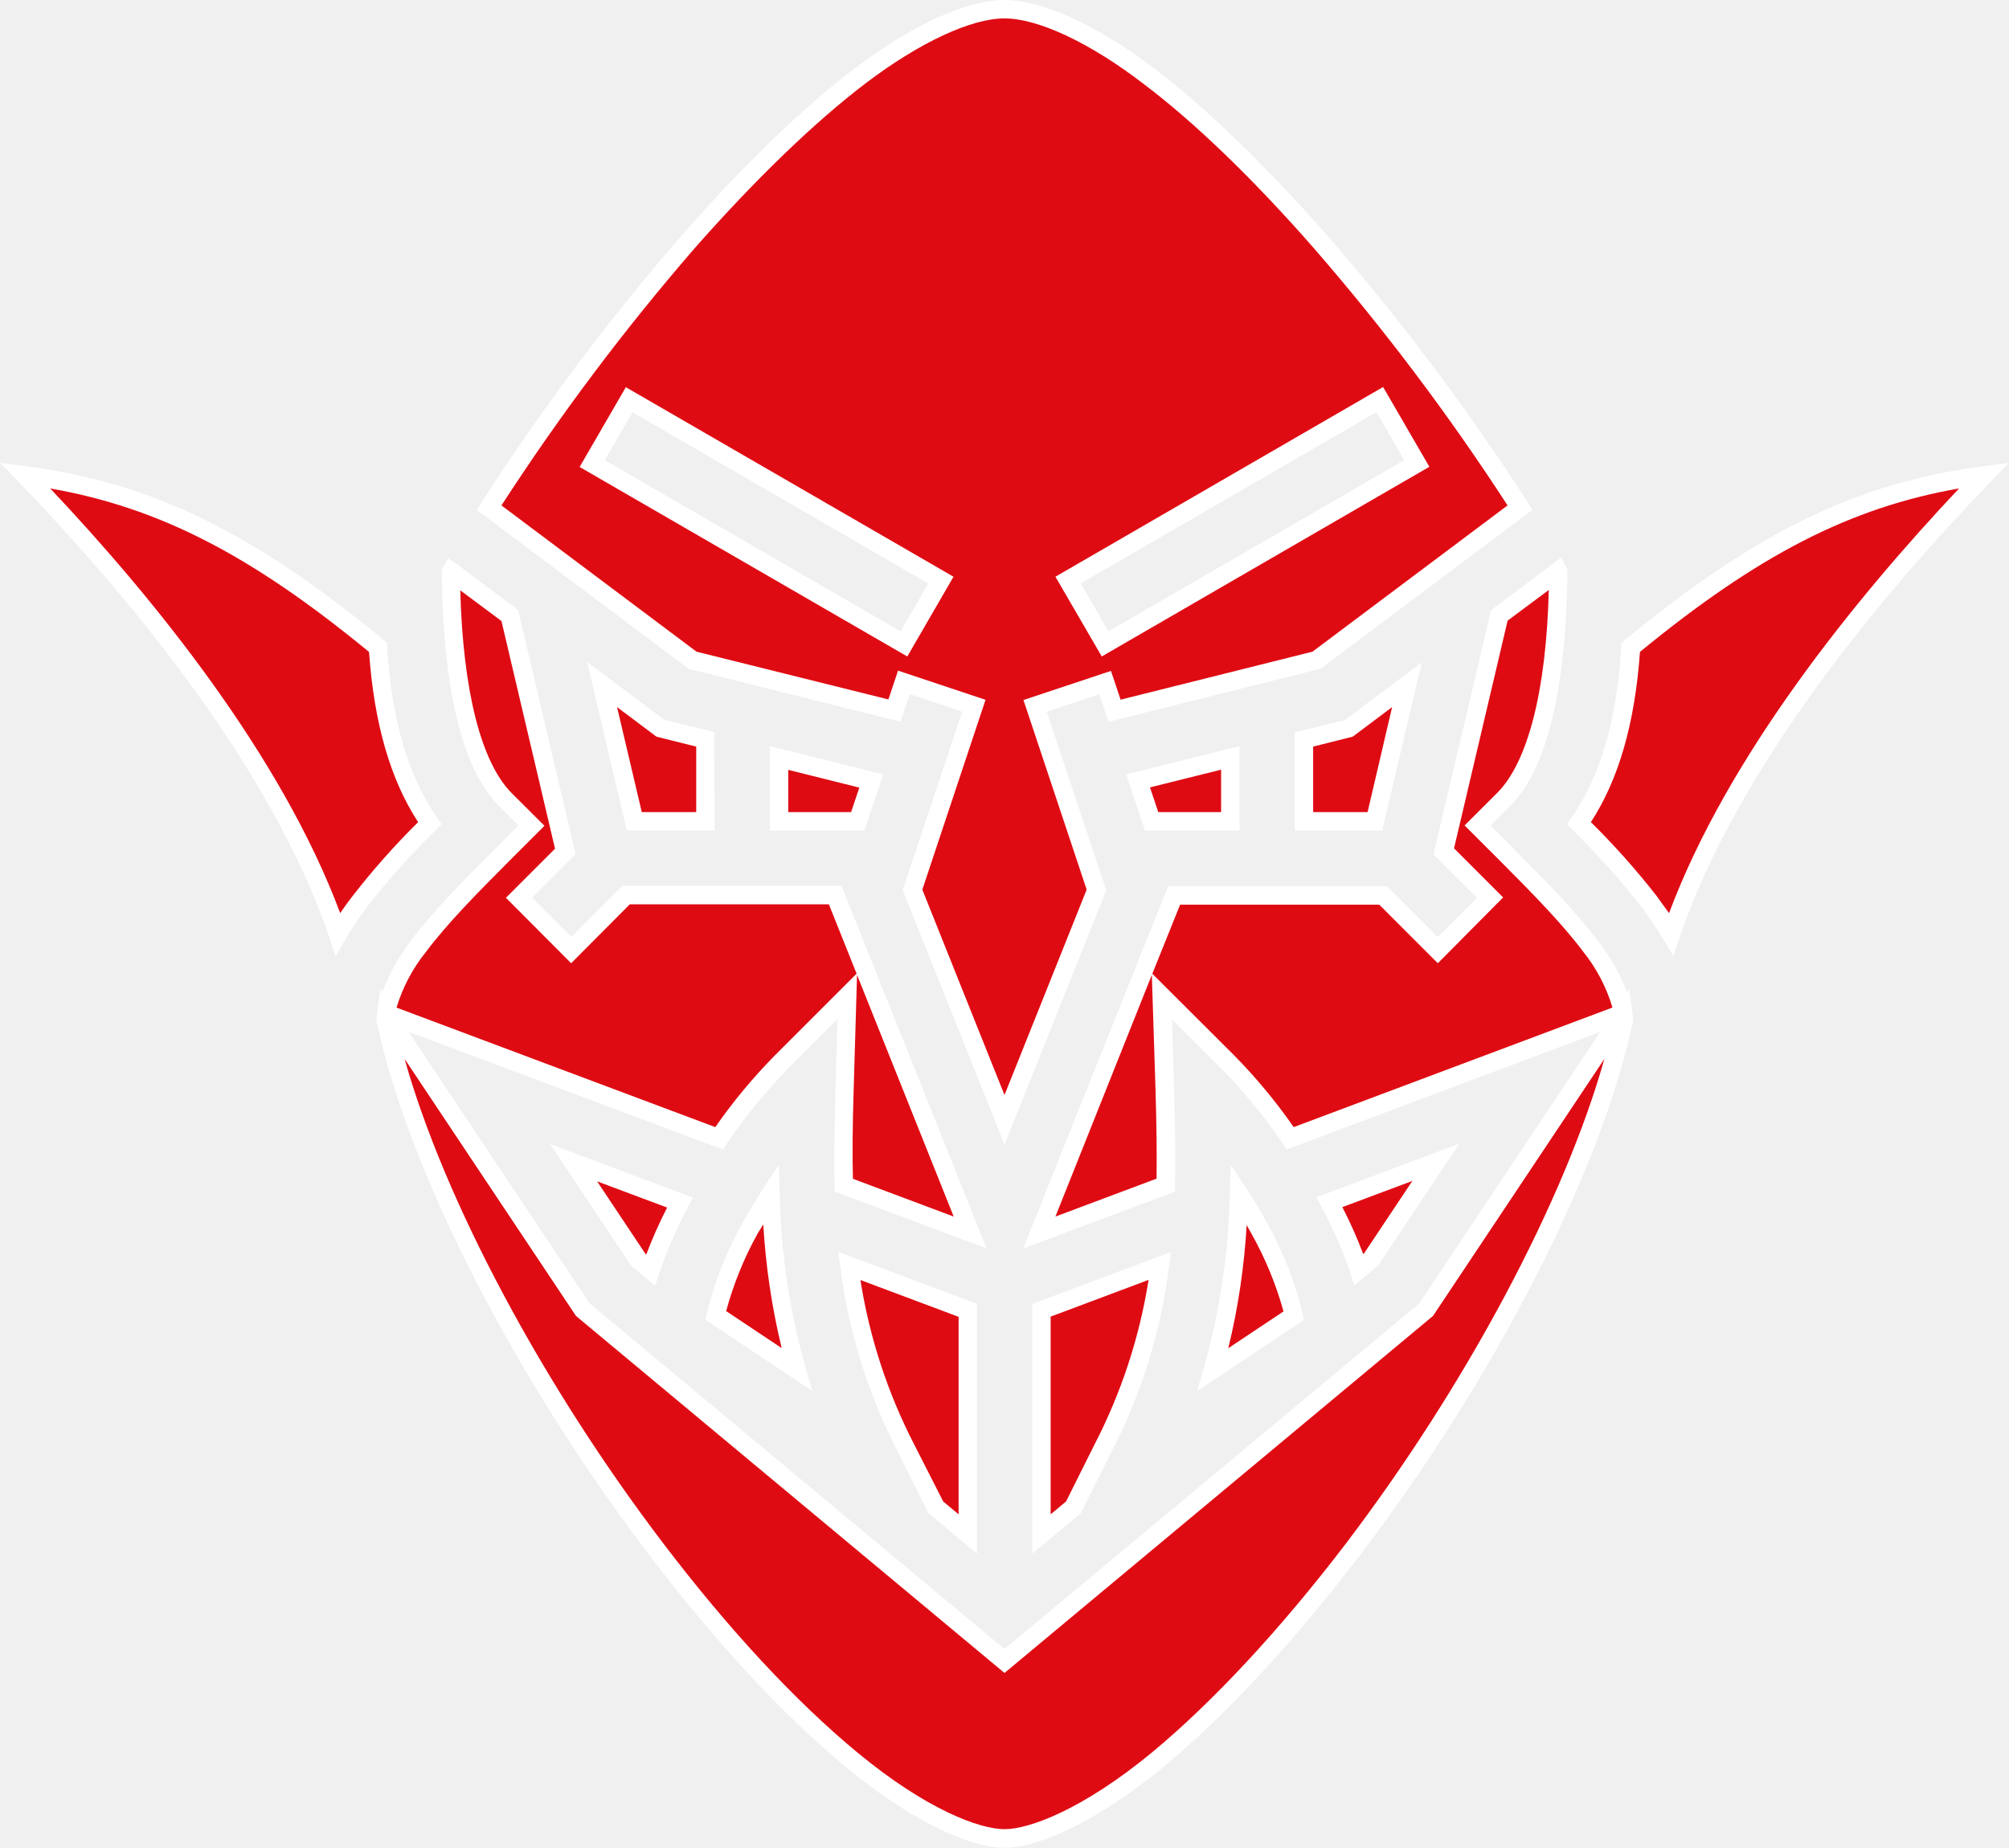
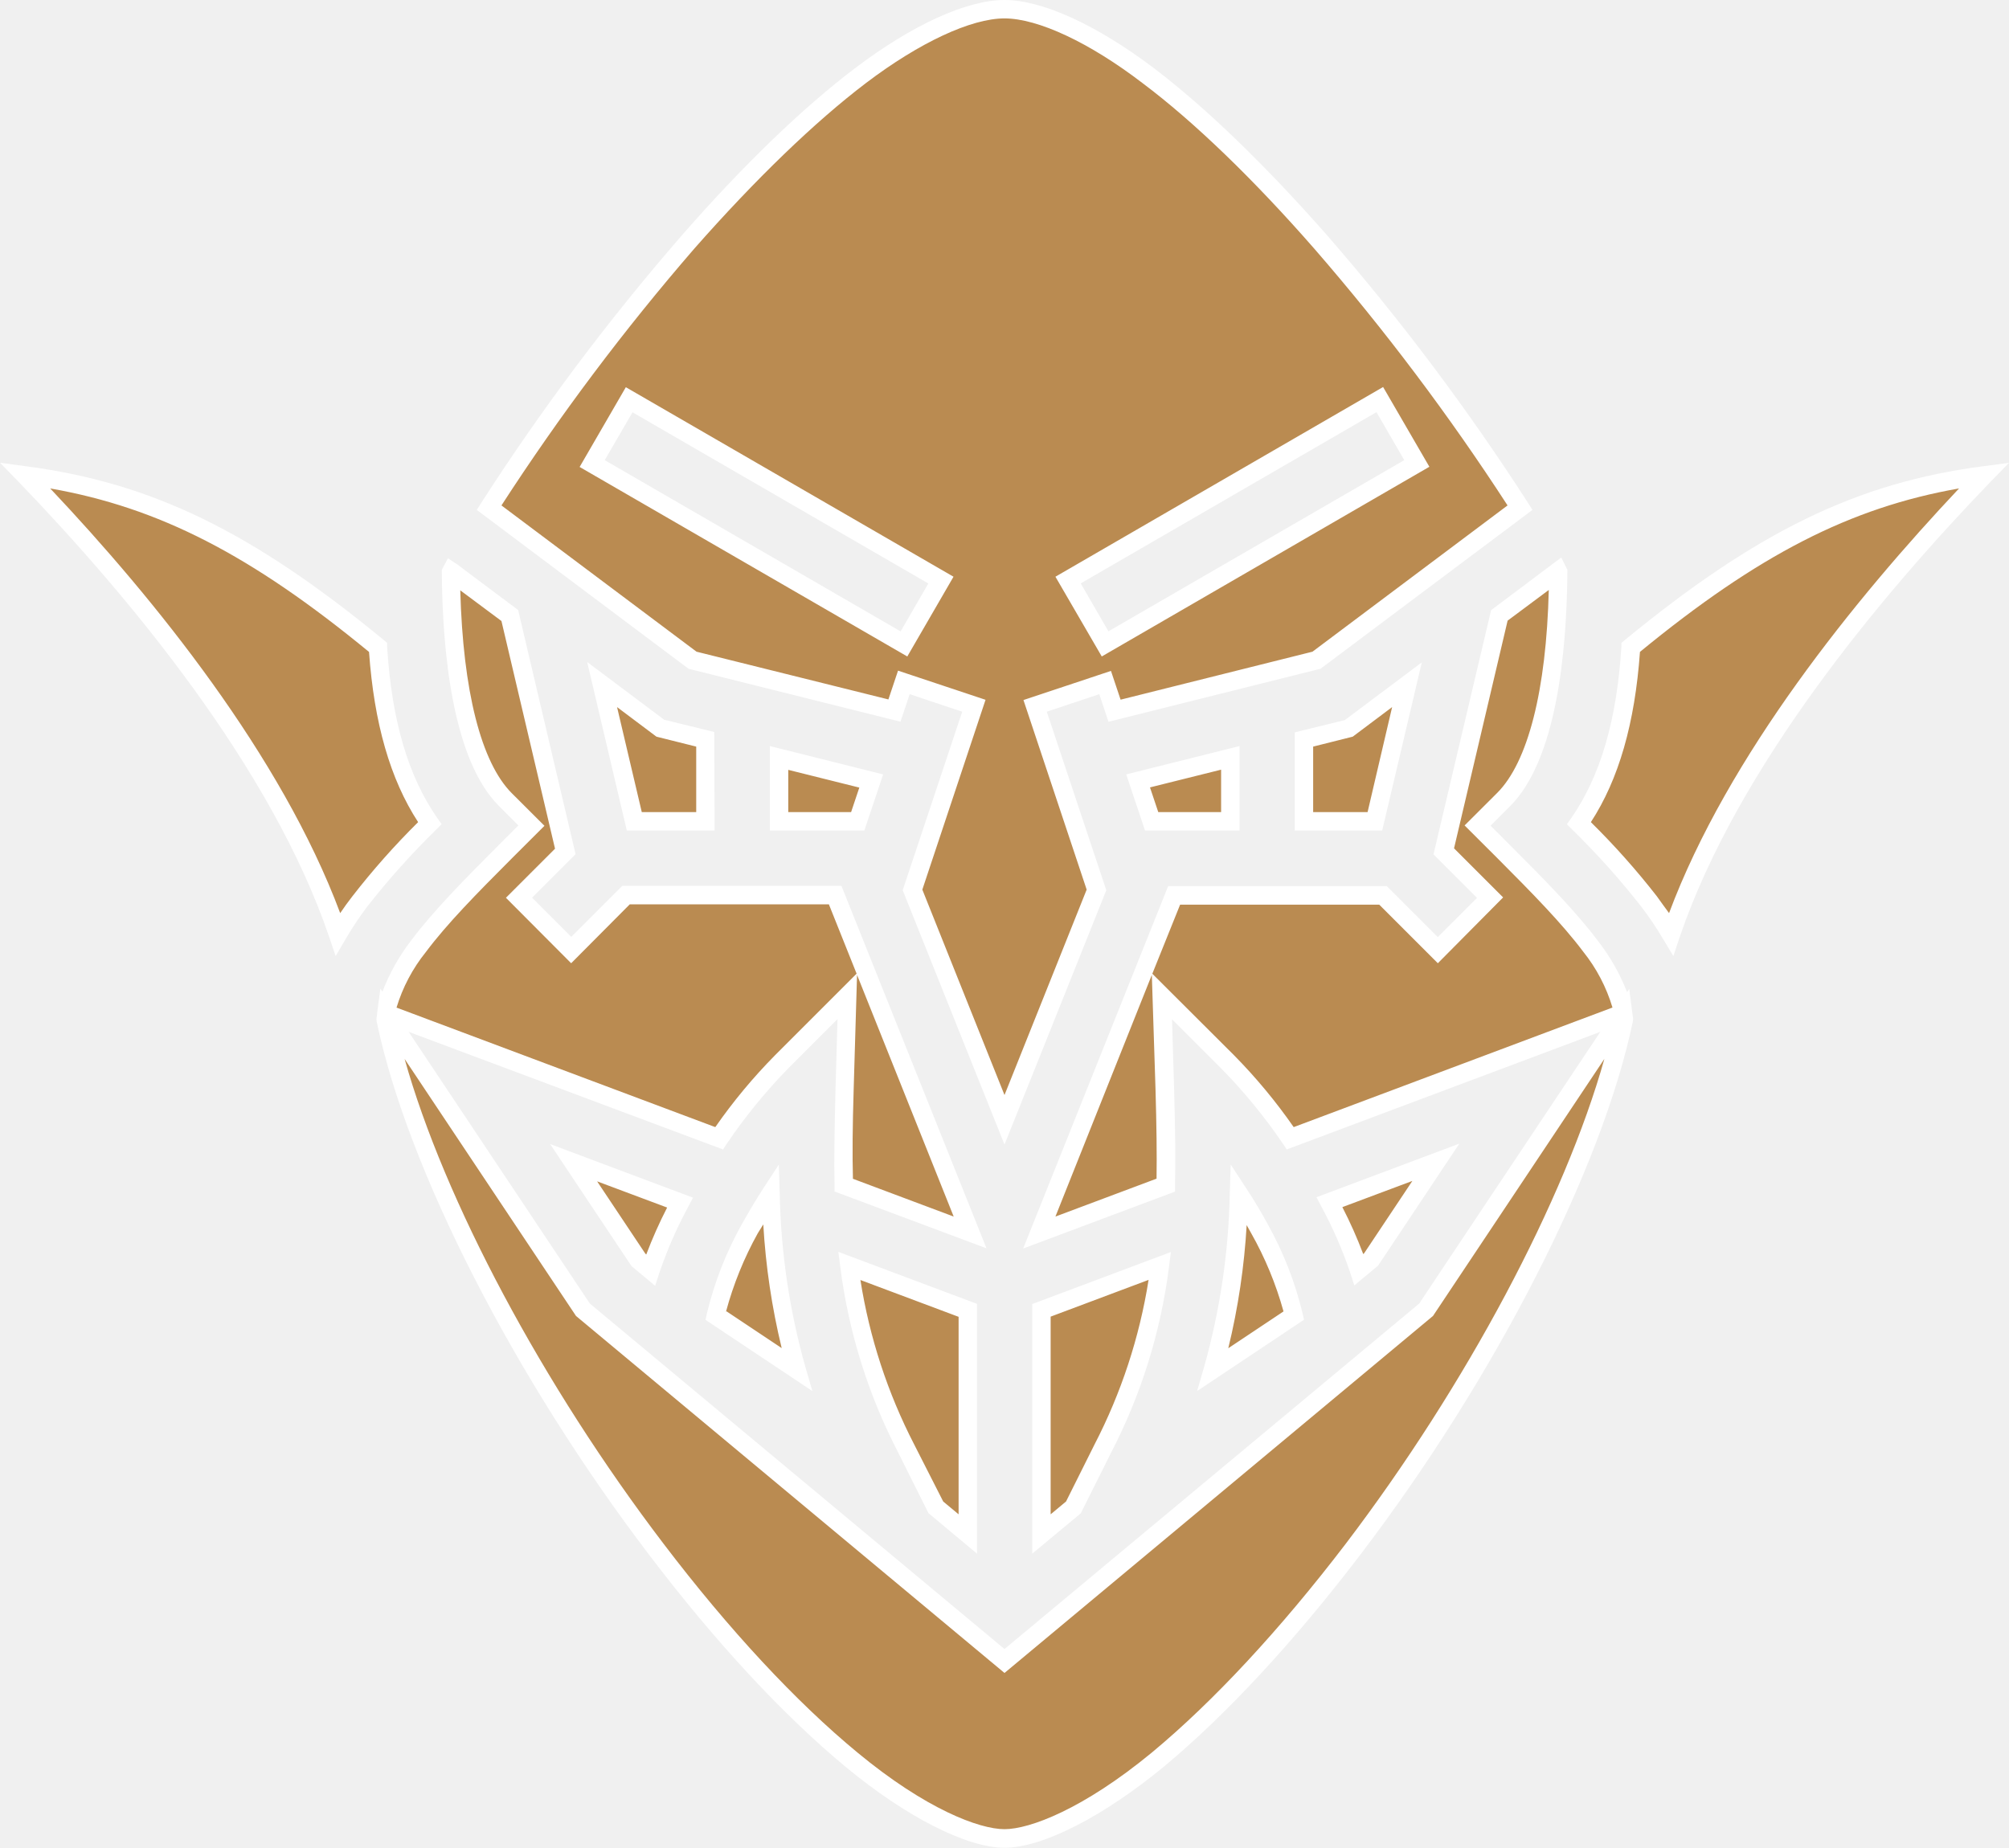
<svg xmlns="http://www.w3.org/2000/svg" viewBox="0 0 327.4 301.17">
-   <defs>
-     <style>.cls-1{fill:#df0b13;}.cls-2{fill:#fff;}</style>
-   </defs>
-   <g id="Layer_2" data-name="Layer 2">
-     <g id="Layer_1-2" data-name="Layer 1">
-       <path class="cls-1" d="M163.7,1.5c-5.68,0-14.25,3.84-23.44,10.81s-19,16.75-28.19,27.25A374.34,374.34,0,0,0,79.71,82.74l33.14,24.86,32.92,8.23,1.53-4.59,11.41,3.81-10,30,15,37.47,15-37.47-10-30,11.41-3.81,1.53,4.59,32.92-8.23,33.14-24.86a374.34,374.34,0,0,0-32.36-43.18c-9.19-10.5-19-20.28-28.19-27.25S169.38,1.5,163.7,1.5ZM102.53,65.15l50.81,29.42-6,10.41L96.5,75.57Zm122.33,0,6,10.42L180.09,105l-6-10.41ZM4.06,77.46c21.26,22.05,42.26,49.08,51,74.78A56.4,56.4,0,0,1,58.61,147a127.55,127.55,0,0,1,11.45-12.8c-6-8.61-7.85-19.45-8.42-28.67-19.6-16.14-36-25.2-57.58-28Zm319.28,0c-21.53,2.84-38,11.9-57.58,28-.57,9.22-2.44,20.06-8.42,28.67A127.55,127.55,0,0,1,268.79,147a56.4,56.4,0,0,1,3.54,5.27c8.75-25.7,29.75-52.73,51-74.78ZM73.54,93.16a.47.47,0,0,1-.05.1c.09,10.95,1.34,29.48,8.89,37l4.26,4.25-4.26,4.25c-5.35,5.35-10.52,10.57-14.15,15.4-3.13,4.18-4.9,7.91-5.32,11l54.23,20.34a88.73,88.73,0,0,1,10.22-12.46l10.71-10.71-.45,15.14c-.16,5.64-.25,10.79-.15,15.65l20.62,7.74-22-55H102l-8.93,8.94-8.51-8.51,7.56-7.56-9-38.45Zm180.32,0-9.55,7.16-9,38.45,7.56,7.56-8.51,8.51-8.93-8.94H191.31l-22,55,20.62-7.74c.1-4.86,0-10-.15-15.65l-.45-15.14L200,173.07a88.73,88.73,0,0,1,10.22,12.46l36.9-13.84,17.33-6.5c-.42-3.09-2.19-6.82-5.32-11-3.63-4.83-8.8-10.05-14.15-15.4l-4.26-4.25,4.26-4.25c7.55-7.55,8.8-26.08,8.89-37a.47.47,0,0,1,0-.1ZM98.09,111.58l5.25,22.29H114.9V120.52l-7.32-1.83Zm131.22,0-9.49,7.11-7.32,1.83v13.35h11.56Zm-102.38,12v10.34h12.82l2.2-6.59Zm73.54,0-15,3.75,2.2,6.59h12.82ZM62.89,165.32c0,.27-.06.56-.08.84C68,191.18,86.2,225.3,107,252.57c10.48,13.76,21.62,25.84,31.81,34.28s19.56,12.82,24.91,12.82,14.72-4.39,24.91-12.82,21.33-20.52,31.81-34.28c20.78-27.27,39-61.39,44.17-86.41,0-.28,0-.56-.08-.84L232.4,213.48l-68.7,57.25L95,213.48Zm30.59,24.19L104,205.35l2,1.66a70.73,70.73,0,0,1,4.79-11Zm140.44,0L216.58,196a70.73,70.73,0,0,1,4.79,11l2-1.66Zm-108.39,5.17c-1.19,1.84-2.33,3.71-3.35,5.58a56,56,0,0,0-5.56,14.21l13.15,8.77A113.53,113.53,0,0,1,125.53,194.68Zm76.34,0a113.53,113.53,0,0,1-4.24,28.56l13.15-8.77a56,56,0,0,0-5.56-14.21C204.2,198.39,203.06,196.52,201.87,194.68ZM189,206.35l-19.3,7.24v36.46l5.21-4.34,4.78-9.57A89.42,89.42,0,0,0,189,206.35Zm-50.64,0a89.42,89.42,0,0,0,9.31,29.79l4.78,9.57,5.21,4.34V213.59Z" />
-       <path class="cls-2" d="M163.7,301.17c-6.15,0-16.06-5.05-25.87-13.17-10.18-8.43-21.26-20.37-32-34.52-22-28.89-39.46-63-44.45-87l0-.19v-.07l-.05,0,.13-1a.22.22,0,0,0,0-.08l.53-4,.33.5A33.27,33.27,0,0,1,67,153.29c3.55-4.72,8.36-9.63,14.29-15.56l3.19-3.19-3.19-3.19C73.81,123.84,72.1,106.5,72,93.27v-.39L73,91l1.44.94,10,7.49,9.36,39.79-7.09,7.09,6.39,6.39,8.31-8.31h35.72l23.63,59.07L136,194.2l0-1c-.09-4.28,0-9.13.16-15.73l.33-11.37-8,8a88.34,88.34,0,0,0-10,12.25l-.66,1L66.6,168.18l29.53,44.29,67.57,56.31,67.58-56.31,29.52-44.29-51.11,19.17-.66-1A88.34,88.34,0,0,0,199,174.13l-8-8,.34,11.37c.19,6.6.24,11.45.15,15.72l0,1-24.75,9.28,23.63-59.07H226l8.31,8.31,6.39-6.39-7.09-7.09L243,99.45l11.43-8.58,1,2,0,.44c-.11,13.23-1.82,30.57-9.33,38.08l-3.19,3.19,3.19,3.19c5.93,5.93,10.74,10.84,14.29,15.56a33.27,33.27,0,0,1,4.77,8.38l.35-.53.65,5-.05,0v.08l0,.18c-5,24-22.44,58.13-44.45,87-10.78,14.15-21.86,26.09-32,34.52C179.76,296.12,169.85,301.17,163.7,301.17ZM65.94,172.6c6.45,23,22.48,53.13,42.23,79.06,10.65,14,21.57,25.74,31.58,34,11.12,9.21,19.85,12.48,23.95,12.48s12.83-3.27,24-12.48c10-8.29,20.93-20.06,31.58-34C239,225.73,255,195.57,261.46,172.59l-27.93,41.9-.17.14L163.7,272.68,93.87,214.49l-.12-.18Zm73,19.51,16.48,6.18L139.67,158.9l-.55,18.65C138.94,183.58,138.89,188.13,139,192.11Zm48.77-33.21L172,198.29l16.48-6.18c.06-4,0-8.54-.17-14.56Zm.08-.19L201.11,172a89.13,89.13,0,0,1,9.72,11.71l51.95-19.49A26.85,26.85,0,0,0,258,155.1c-3.43-4.57-8.17-9.4-14-15.25l-5.32-5.31,5.32-5.31c5-5,8-16.7,8.4-33.07l-6.71,5-8.73,37.11,8,8L234.32,157l-9.55-9.55H192.32ZM64.62,164.23l51.95,19.48A88.92,88.92,0,0,1,126.3,172l13.3-13.3-4.52-11.3H102.63L93.08,157,82.45,146.33l8-8-8.73-37.11-6.71-5c.44,16.38,3.39,28.06,8.4,33.07l5.32,5.31-5.32,5.31c-5.84,5.85-10.58,10.68-14,15.25A26.85,26.85,0,0,0,64.62,164.23Zm103.6,89V212.55l22.6-8.48-.32,2.47a90.48,90.48,0,0,1-9.45,30.27l-4.92,9.85Zm3-38.63v32.22l2.51-2.09,4.64-9.29a88.48,88.48,0,0,0,8.81-26.83Zm-12,38.63-7.91-6.6-4.92-9.85a90.55,90.55,0,0,1-9.45-30.27l-.32-2.47,22.6,8.48Zm-5.51-8.5,2.51,2.09V214.63l-16-6A88.48,88.48,0,0,0,149,235.47Zm41.38-18,1.14-3.94a112.1,112.1,0,0,0,4.18-28.19l.15-4.8,2.61,4c1.32,2,2.43,3.9,3.4,5.68a57.55,57.55,0,0,1,5.72,14.63l.21,1Zm8.08-27.14a112.39,112.39,0,0,1-3,20.16l9-6A56.44,56.44,0,0,0,203.9,201C203.65,200.53,203.4,200.08,203.13,199.62Zm-70.78,27.14-17.41-11.6.21-1a57.55,57.55,0,0,1,5.72-14.63c1-1.76,2.07-3.62,3.4-5.68l2.61-4,.15,4.8a112.1,112.1,0,0,0,4.18,28.19Zm-14-13,9,6a113.28,113.28,0,0,1-3-20.16L123.5,201A56.44,56.44,0,0,0,118.31,213.8Zm102.32-4.22-.68-2.11a69.2,69.2,0,0,0-4.7-10.76l-.79-1.5,23.29-8.74-13.26,19.9Zm-1.95-12.76a72.69,72.69,0,0,1,3.4,7.65l.15-.13,7.86-11.79ZM106.77,209.58l-3.85-3.21-13.27-19.9,23.29,8.74-.79,1.5a69.34,69.34,0,0,0-4.7,10.76Zm-1.6-5.24.15.13a73.86,73.86,0,0,1,3.4-7.65l-11.41-4.27Zm58.53-17.78L147.11,145.1l9.7-29.1-8.56-2.86-1.5,4.49L112.2,109l-.25-.19L77.7,83.11l.74-1.17a378.19,378.19,0,0,1,32.5-43.37c10-11.48,19.87-21,28.41-27.46C148.67,4.05,157.54,0,163.7,0s15,4.05,24.35,11.11c8.54,6.49,18.36,16,28.41,27.46A378.19,378.19,0,0,1,249,81.94l.74,1.17L215.2,109l-34.55,8.64-1.5-4.49L170.59,116l9.7,29.1ZM150.31,145l13.39,33.48L177.09,145l-10.3-30.9,14.26-4.75,1.57,4.69,31.27-7.82,31.79-23.84A375.51,375.51,0,0,0,214.2,40.55c-9.91-11.33-19.58-20.68-28-27C177.56,6.93,169.14,3,163.7,3s-13.86,3.93-22.53,10.5c-8.38,6.36-18.06,15.71-28,27A376.55,376.55,0,0,0,81.72,82.38l31.79,23.84L144.78,114l1.57-4.69,14.26,4.75ZM272.7,155.83,271,153a55,55,0,0,0-3.45-5.13,128,128,0,0,0-11.32-12.65l-.88-.88.71-1c4.76-6.84,7.43-16,8.17-27.9l0-.65.5-.42C286.32,86.63,302.67,78.67,323.15,76l4.25-.56-3,3.08c-17.91,18.57-41.24,46.52-50.67,74.23ZM259.26,134A123.91,123.91,0,0,1,270,146.07c.7,1,1.36,1.87,2,2.76,9.61-25.69,30.27-51.18,47.26-69.22-17.76,3.12-32.76,10.86-52,26.64C266.43,117.85,263.82,127,259.26,134ZM54.7,155.83l-1.05-3.1C44.22,125,20.89,97.07,3,78.5L0,75.42,4.25,76c20.48,2.69,36.83,10.65,58.34,28.36l.5.42,0,.65c.74,11.93,3.41,21.06,8.17,27.9l.71,1-.88.88a129.13,129.13,0,0,0-11.32,12.65A55.61,55.61,0,0,0,56.36,153ZM8.18,79.61c17,18,37.66,43.53,47.26,69.22.61-.9,1.26-1.81,2-2.76A123.69,123.69,0,0,1,68.14,134c-4.56-7-7.17-16.14-8-27.74C40.94,90.47,25.94,82.73,8.18,79.61Zm217.07,55.76H211v-16l8.16-2,12.55-9.41Zm-11.25-3h8.87l4-17.12-6.42,4.82L214,121.69Zm-12,3h-15.4l-3.06-9.15L202,121.6Zm-13.24-3H199v-6.92l-11.59,2.89Zm-47.9,3h-15.4V121.6l18.46,4.62Zm-12.4-3h10.24l1.34-4-11.58-2.89Zm-12,3H102.15L95.69,107.9l12.55,9.41,8.16,2Zm-11.87-3h8.87V121.69l-6.48-1.62-6.42-4.82ZM147.86,107,94.46,76.11l7.53-13L155.39,94ZM98.55,75l48.22,27.91,4.52-7.81L103.08,67.2Zm81,32L172,94l53.4-30.92,7.54,13Zm-3.43-11.91,4.52,7.81L228.85,75l-4.53-7.82Z" />
+   <g id="aae3685f-8fa3-43e1-b43e-b3932b69e750" data-name="Layer 2">
+     <g id="b752fc6f-f53a-441d-a4ce-24164c8b1dd4" data-name="Layer 1">
+       <path d="M163.7,1.5c-5.68,0-14.25,3.84-23.44,10.81s-19,16.75-28.19,27.25A374.34,374.34,0,0,0,79.71,82.74l33.14,24.86,32.92,8.23,1.53-4.59,11.41,3.81-10,30,15,37.47,15-37.47-10-30,11.41-3.81,1.53,4.59,32.92-8.23,33.14-24.86a374.34,374.34,0,0,0-32.36-43.18c-9.19-10.5-19-20.28-28.19-27.25S169.38,1.5,163.7,1.5ZM102.53,65.15l50.81,29.42-6,10.41L96.5,75.57Zm122.33,0,6,10.42L180.09,105l-6-10.41ZM4.06,77.46c21.26,22.05,42.26,49.08,51,74.78A56.4,56.4,0,0,1,58.61,147a127.55,127.55,0,0,1,11.45-12.8c-6-8.61-7.85-19.45-8.42-28.67-19.6-16.14-36-25.2-57.58-28Zm319.28,0c-21.53,2.84-38,11.9-57.58,28-.57,9.22-2.44,20.06-8.42,28.67A127.55,127.55,0,0,1,268.79,147a56.4,56.4,0,0,1,3.54,5.27c8.75-25.7,29.75-52.73,51-74.78ZM73.54,93.16a.47.47,0,0,1-.05.1c.09,10.95,1.34,29.48,8.89,37l4.26,4.25-4.26,4.25c-5.35,5.35-10.52,10.57-14.15,15.4-3.13,4.18-4.9,7.91-5.32,11l54.23,20.34a88.73,88.73,0,0,1,10.22-12.46l10.71-10.71-.45,15.14c-.16,5.64-.25,10.79-.15,15.65l20.62,7.74-22-55H102l-8.93,8.94-8.51-8.51,7.56-7.56-9-38.45Zm180.32,0-9.55,7.16-9,38.45,7.56,7.56-8.51,8.51-8.93-8.94H191.31l-22,55,20.62-7.74c.1-4.86,0-10-.15-15.65l-.45-15.14L200,173.07a88.73,88.73,0,0,1,10.22,12.46l36.9-13.84,17.33-6.5c-.42-3.09-2.19-6.82-5.32-11-3.63-4.83-8.8-10.05-14.15-15.4l-4.26-4.25,4.26-4.25c7.55-7.55,8.8-26.08,8.89-37a.47.47,0,0,1,0-.1ZM98.09,111.58l5.25,22.29H114.9V120.52l-7.32-1.83Zm131.22,0-9.49,7.11-7.32,1.83v13.35h11.56Zm-102.38,12v10.34h12.82l2.2-6.59Zm73.54,0-15,3.75,2.2,6.59h12.82ZM62.89,165.32c0,.27-.06.56-.08.84C68,191.18,86.2,225.3,107,252.57c10.48,13.76,21.62,25.84,31.81,34.28s19.56,12.82,24.91,12.82,14.72-4.39,24.91-12.82,21.33-20.52,31.81-34.28c20.78-27.27,39-61.39,44.17-86.41,0-.28,0-.56-.08-.84L232.4,213.48l-68.7,57.25L95,213.48Zm30.59,24.19L104,205.35l2,1.66a70.73,70.73,0,0,1,4.79-11Zm140.44,0L216.58,196a70.73,70.73,0,0,1,4.79,11l2-1.66Zm-108.39,5.17c-1.19,1.84-2.33,3.71-3.35,5.58a56,56,0,0,0-5.56,14.21l13.15,8.77A113.53,113.53,0,0,1,125.53,194.68Zm76.34,0a113.53,113.53,0,0,1-4.24,28.56l13.15-8.77a56,56,0,0,0-5.56-14.21C204.2,198.39,203.06,196.52,201.87,194.68ZM189,206.35l-19.3,7.24v36.46l5.21-4.34,4.78-9.57A89.42,89.42,0,0,0,189,206.35Zm-50.64,0a89.42,89.42,0,0,0,9.31,29.79l4.78,9.57,5.21,4.34V213.59Z" style="fill:#ba8b51" />
+       <path d="M163.7,301.17c-6.15,0-16.06-5.05-25.87-13.17-10.18-8.43-21.26-20.37-32-34.52-22-28.89-39.46-63-44.45-87l0-.19v-.07l-.05,0,.13-1a.22.22,0,0,0,0-.08l.53-4,.33.5A33.27,33.27,0,0,1,67,153.29c3.55-4.72,8.36-9.63,14.29-15.56l3.19-3.19-3.19-3.19C73.81,123.84,72.1,106.5,72,93.27v-.39L73,91l1.44.94,10,7.49,9.36,39.79-7.09,7.09,6.39,6.39,8.31-8.31h35.72l23.63,59.07L136,194.2l0-1c-.09-4.28,0-9.13.16-15.73l.33-11.37-8,8a88.34,88.34,0,0,0-10,12.25l-.66,1L66.6,168.18l29.53,44.29,67.57,56.31,67.58-56.31,29.52-44.29-51.11,19.17-.66-1A88.34,88.34,0,0,0,199,174.13l-8-8,.34,11.37c.19,6.6.24,11.45.15,15.72l0,1-24.75,9.28,23.63-59.07H226l8.31,8.31,6.39-6.39-7.09-7.09L243,99.45l11.43-8.58,1,2,0,.44c-.11,13.23-1.82,30.57-9.33,38.08l-3.19,3.19,3.19,3.19c5.93,5.93,10.74,10.84,14.29,15.56a33.27,33.27,0,0,1,4.77,8.38l.35-.53.65,5-.05,0v.08l0,.18c-5,24-22.44,58.13-44.45,87-10.78,14.15-21.86,26.09-32,34.52C179.76,296.12,169.85,301.17,163.7,301.17ZM65.94,172.6c6.45,23,22.48,53.13,42.23,79.06,10.65,14,21.57,25.74,31.58,34,11.12,9.21,19.85,12.48,23.95,12.48s12.83-3.27,24-12.48c10-8.29,20.93-20.06,31.58-34C239,225.73,255,195.57,261.46,172.59l-27.93,41.9-.17.14L163.7,272.68,93.87,214.49l-.12-.18Zm73,19.51,16.48,6.18L139.67,158.9l-.55,18.65C138.94,183.58,138.89,188.13,139,192.11Zm48.77-33.21L172,198.29l16.48-6.18c.06-4,0-8.54-.17-14.56Zm.08-.19L201.11,172a89.13,89.13,0,0,1,9.72,11.71l51.95-19.49A26.85,26.85,0,0,0,258,155.1c-3.43-4.57-8.17-9.4-14-15.25l-5.32-5.31,5.32-5.31c5-5,8-16.7,8.4-33.07l-6.71,5-8.73,37.11,8,8L234.32,157l-9.55-9.55H192.32ZM64.62,164.23l51.95,19.48A88.92,88.92,0,0,1,126.3,172l13.3-13.3-4.52-11.3H102.63L93.08,157,82.45,146.33l8-8-8.73-37.11-6.71-5c.44,16.38,3.39,28.06,8.4,33.07l5.32,5.31-5.32,5.31c-5.84,5.85-10.58,10.68-14,15.25A26.85,26.85,0,0,0,64.62,164.23Zm103.6,89V212.55l22.6-8.48-.32,2.47a90.48,90.48,0,0,1-9.45,30.27l-4.92,9.85Zm3-38.63v32.22l2.51-2.09,4.64-9.29a88.48,88.48,0,0,0,8.81-26.83Zm-12,38.63-7.91-6.6-4.92-9.85a90.55,90.55,0,0,1-9.45-30.27l-.32-2.47,22.6,8.48Zm-5.51-8.5,2.51,2.09V214.63l-16-6A88.48,88.48,0,0,0,149,235.47Zm41.38-18,1.14-3.94a112.1,112.1,0,0,0,4.18-28.19l.15-4.8,2.61,4c1.32,2,2.43,3.9,3.4,5.68a57.55,57.55,0,0,1,5.72,14.63l.21,1Zm8.08-27.14a112.39,112.39,0,0,1-3,20.16l9-6A56.44,56.44,0,0,0,203.9,201C203.65,200.53,203.4,200.08,203.13,199.62Zm-70.78,27.14-17.41-11.6.21-1a57.55,57.55,0,0,1,5.72-14.63c1-1.76,2.07-3.62,3.4-5.68l2.61-4,.15,4.8a112.1,112.1,0,0,0,4.18,28.19Zm-14-13,9,6a113.28,113.28,0,0,1-3-20.16L123.5,201A56.44,56.44,0,0,0,118.31,213.8Zm102.32-4.22-.68-2.11a69.2,69.2,0,0,0-4.7-10.76l-.79-1.5,23.29-8.74-13.26,19.9Zm-1.95-12.76a72.69,72.69,0,0,1,3.4,7.65l.15-.13,7.86-11.79ZM106.77,209.58l-3.85-3.21-13.27-19.9,23.29,8.74-.79,1.5a69.34,69.34,0,0,0-4.7,10.76Zm-1.6-5.24.15.13a73.86,73.86,0,0,1,3.4-7.65l-11.41-4.27Zm58.53-17.78L147.11,145.1l9.7-29.1-8.56-2.86-1.5,4.49L112.2,109l-.25-.19L77.7,83.11l.74-1.17a378.19,378.19,0,0,1,32.5-43.37c10-11.48,19.87-21,28.41-27.46C148.67,4.05,157.54,0,163.7,0s15,4.05,24.35,11.11c8.54,6.49,18.36,16,28.41,27.46A378.19,378.19,0,0,1,249,81.94l.74,1.17L215.2,109l-34.55,8.64-1.5-4.49L170.59,116l9.7,29.1ZM150.31,145l13.39,33.48L177.09,145l-10.3-30.9,14.26-4.75,1.57,4.69,31.27-7.82,31.79-23.84A375.51,375.51,0,0,0,214.2,40.55c-9.91-11.33-19.58-20.68-28-27C177.56,6.93,169.14,3,163.7,3s-13.86,3.93-22.53,10.5c-8.38,6.36-18.06,15.71-28,27A376.55,376.55,0,0,0,81.72,82.38l31.79,23.84L144.78,114l1.57-4.69,14.26,4.75ZM272.7,155.83,271,153a55,55,0,0,0-3.45-5.13,128,128,0,0,0-11.32-12.65l-.88-.88.71-1c4.76-6.84,7.43-16,8.17-27.9l0-.65.5-.42C286.32,86.63,302.67,78.67,323.15,76l4.25-.56-3,3.08c-17.91,18.57-41.24,46.52-50.67,74.23ZM259.26,134A123.91,123.91,0,0,1,270,146.07c.7,1,1.36,1.87,2,2.76,9.61-25.69,30.27-51.18,47.26-69.22-17.76,3.12-32.76,10.86-52,26.64C266.43,117.85,263.82,127,259.26,134ZM54.7,155.83l-1.05-3.1C44.22,125,20.89,97.07,3,78.5L0,75.42,4.25,76c20.48,2.69,36.83,10.65,58.34,28.36l.5.42,0,.65c.74,11.93,3.41,21.06,8.17,27.9l.71,1-.88.88a129.13,129.13,0,0,0-11.32,12.65A55.61,55.61,0,0,0,56.36,153ZM8.18,79.61c17,18,37.66,43.53,47.26,69.22.61-.9,1.26-1.81,2-2.76A123.69,123.69,0,0,1,68.14,134c-4.56-7-7.17-16.14-8-27.74C40.94,90.47,25.94,82.73,8.18,79.61Zm217.07,55.76H211v-16l8.16-2,12.55-9.41Zm-11.25-3h8.87l4-17.12-6.42,4.82L214,121.69Zm-12,3h-15.4l-3.06-9.15L202,121.6Zm-13.24-3H199v-6.92l-11.59,2.89Zm-47.9,3h-15.4V121.6l18.46,4.62Zm-12.4-3h10.24l1.34-4-11.58-2.89Zm-12,3H102.15L95.69,107.9l12.55,9.41,8.16,2Zm-11.87-3h8.87V121.69l-6.48-1.62-6.42-4.82ZM147.86,107,94.46,76.11l7.53-13L155.39,94ZM98.55,75l48.22,27.91,4.52-7.81L103.08,67.2Zm81,32L172,94l53.4-30.92,7.54,13Zm-3.43-11.91,4.52,7.81L228.85,75l-4.53-7.82Z" style="fill:#fff" />
    </g>
  </g>
</svg>
